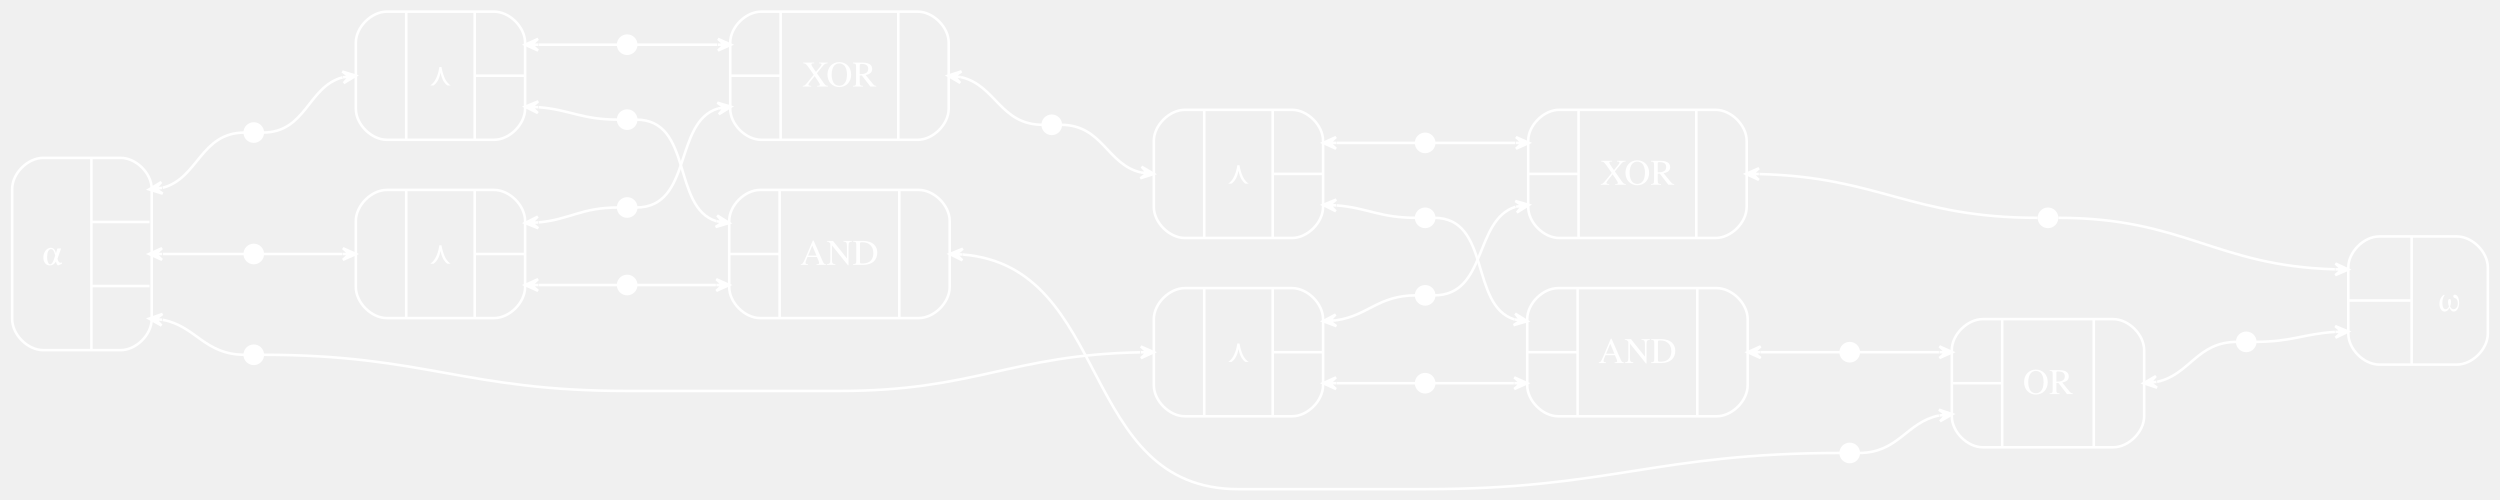
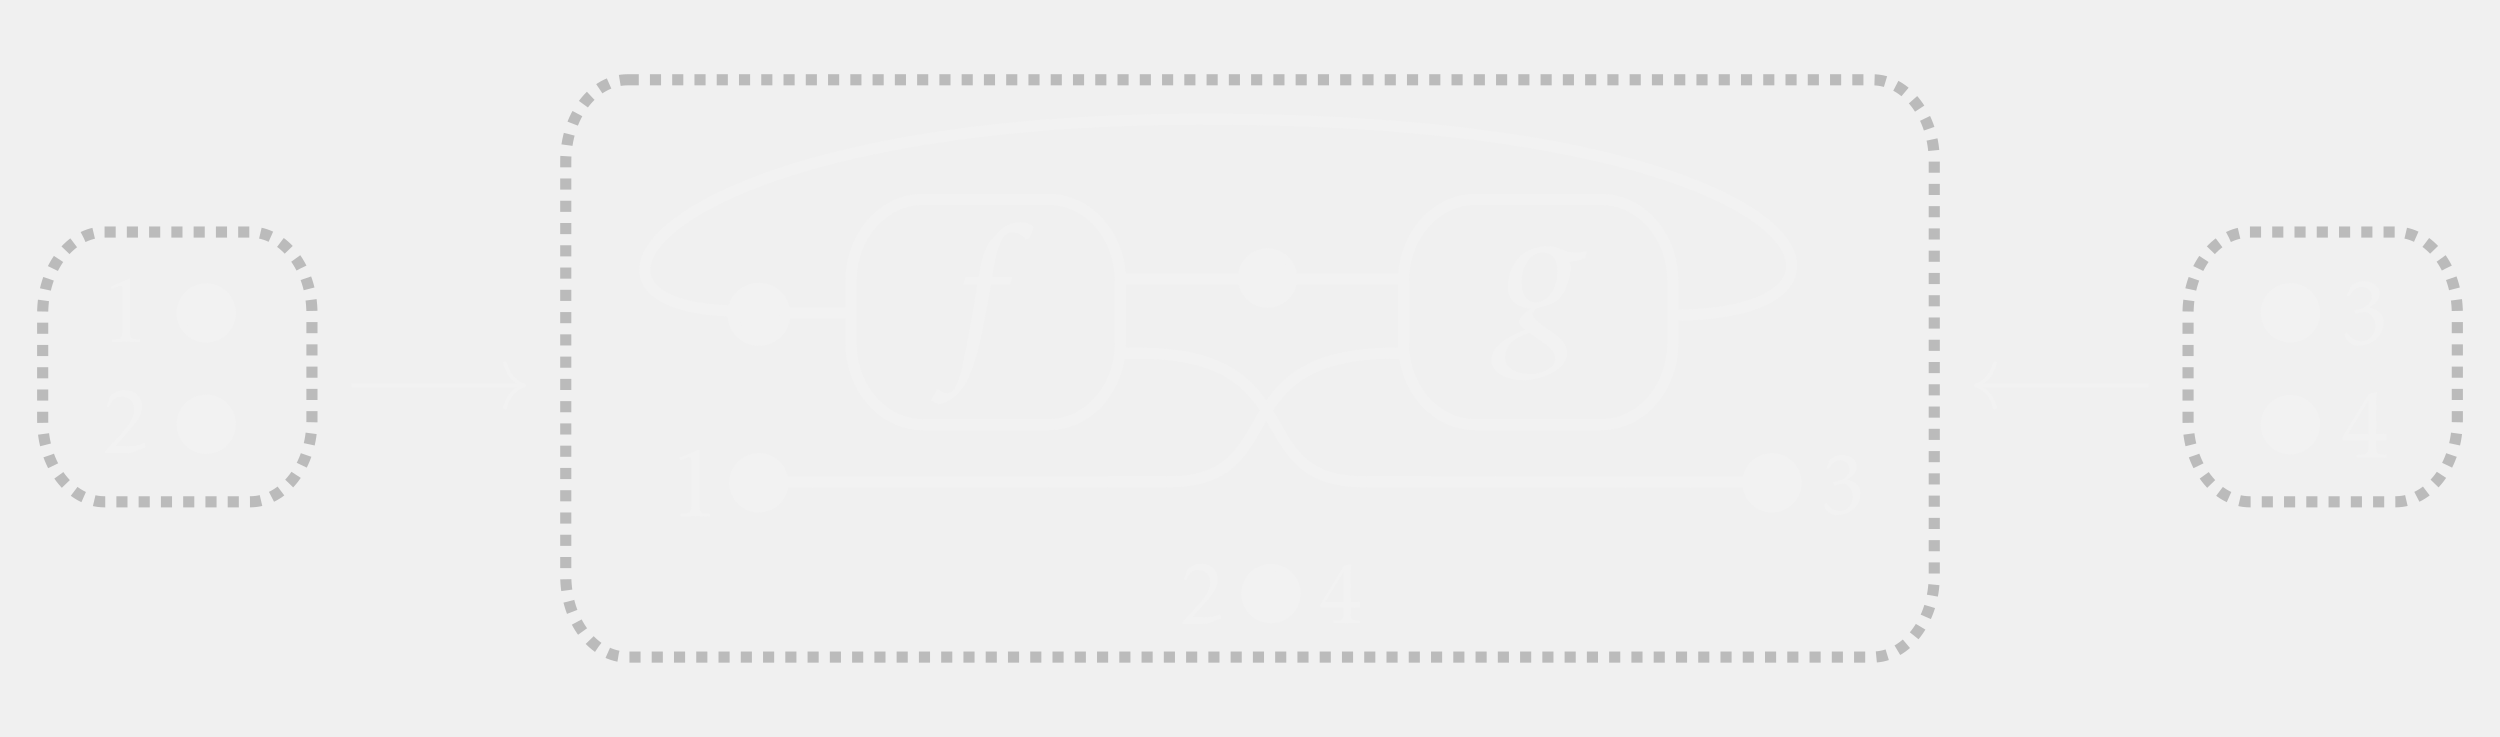
- <svg xmlns="http://www.w3.org/2000/svg" width="966pt" height="193pt" viewBox="0.00 0.00 966.08 193.30">
-   <g id="graph0" class="graph" transform="scale(1 1) rotate(0) translate(4 189.3)">
-     <g id="node1" class="node">
-       <path fill="none" stroke="#ffffff" d="M12,-53.8C12,-53.8 42,-53.8 42,-53.8 48,-53.8 54,-59.8 54,-65.8 54,-65.8 54,-116.2 54,-116.2 54,-122.2 48,-128.2 42,-128.2 42,-128.2 12,-128.2 12,-128.2 6,-128.2 0,-122.2 0,-116.2 0,-116.2 0,-65.8 0,-65.8 0,-59.8 6,-53.8 12,-53.8" />
-       <text text-anchor="middle" x="15.33" y="-86.8" font-family="Times,serif" font-size="14.00" fill="#ffffff">α</text>
-       <polyline fill="none" stroke="#ffffff" points="30.661,-53.8 30.661,-128.2 " />
-       <text text-anchor="middle" x="41.911" y="-111.6" font-family="Times,serif" font-size="14.00" fill="#ffffff"> </text>
-       <polyline fill="none" stroke="#ffffff" points="30.661,-103.4 53.161,-103.4 " />
-       <text text-anchor="middle" x="41.911" y="-86.8" font-family="Times,serif" font-size="14.00" fill="#ffffff"> </text>
-       <polyline fill="none" stroke="#ffffff" points="30.661,-78.6 53.161,-78.6 " />
-       <text text-anchor="middle" x="41.911" y="-62" font-family="Times,serif" font-size="14.00" fill="#ffffff"> </text>
-     </g>
-     <g id="node12" class="node">
-       <ellipse fill="#ffffff" stroke="#ffffff" cx="93.5" cy="-138" rx="3.5" ry="3.5" />
-     </g>
-     <g id="edge1" class="edge">
-       <path fill="none" stroke="#ffffff" d="M58.241,-116.635C72.085,-120.242 72.811,-138 90,-138" />
-       <polygon fill="#ffffff" stroke="#ffffff" points="53,-116 58.234,-114.368 55.482,-116.301 57.964,-116.601 57.964,-116.601 57.964,-116.601 55.482,-116.301 57.693,-118.835 53,-116 53,-116" />
-     </g>
-     <g id="node13" class="node">
-       <ellipse fill="#ffffff" stroke="#ffffff" cx="93.5" cy="-91" rx="3.5" ry="3.5" />
-     </g>
-     <g id="edge2" class="edge">
-       <path fill="none" stroke="#ffffff" d="M58.313,-91C70.577,-91 75.483,-91 90,-91" />
-       <polygon fill="#ffffff" stroke="#ffffff" points="53,-91 58,-88.75 55.5,-91 58,-91 58,-91 58,-91 55.5,-91 58,-93.25 53,-91 53,-91" />
-     </g>
-     <g id="node14" class="node">
-       <ellipse fill="#ffffff" stroke="#ffffff" cx="93.5" cy="-52" rx="3.5" ry="3.5" />
-     </g>
-     <g id="edge3" class="edge">
-       <path fill="none" stroke="#ffffff" d="M58.245,-65.534C71.172,-63.105 74.341,-52 90,-52" />
-       <polygon fill="#ffffff" stroke="#ffffff" points="53,-66 57.781,-63.316 55.49,-65.779 57.98,-65.558 57.98,-65.558 57.98,-65.558 55.49,-65.779 58.179,-67.799 53,-66 53,-66" />
-     </g>
-     <g id="node2" class="node">
-       <path fill="none" stroke="#ffffff" d="M145,-135.2C145,-135.2 186.5,-135.2 186.5,-135.2 192.5,-135.2 198.5,-141.2 198.5,-147.2 198.5,-147.2 198.5,-172.8 198.5,-172.8 198.5,-178.8 192.5,-184.8 186.5,-184.8 186.5,-184.8 145,-184.8 145,-184.8 139,-184.8 133,-178.8 133,-172.8 133,-172.8 133,-147.2 133,-147.2 133,-141.2 139,-135.2 145,-135.2" />
-       <text text-anchor="middle" x="142.75" y="-156.2" font-family="Times,serif" font-size="14.00" fill="#ffffff"> </text>
-       <polyline fill="none" stroke="#ffffff" points="152.5,-135.2 152.5,-184.8 " />
-       <text text-anchor="middle" x="165.75" y="-155.8" font-family="Times,serif" font-size="14.00" fill="#ffffff">⋏</text>
-       <polyline fill="none" stroke="#ffffff" points="179,-135.2 179,-184.8 " />
-       <text text-anchor="middle" x="188.75" y="-168.2" font-family="Times,serif" font-size="14.00" fill="#ffffff"> </text>
-       <polyline fill="none" stroke="#ffffff" points="179,-160 198.5,-160 " />
-       <text text-anchor="middle" x="188.75" y="-143.4" font-family="Times,serif" font-size="14.00" fill="#ffffff"> </text>
-     </g>
-     <g id="node15" class="node">
-       <ellipse fill="#ffffff" stroke="#ffffff" cx="238" cy="-172" rx="3.5" ry="3.5" />
-     </g>
-     <g id="edge4" class="edge">
-       <path fill="none" stroke="#ffffff" d="M203.669,-172C215.602,-172 220.375,-172 234.5,-172" />
-       <polygon fill="#ffffff" stroke="#ffffff" points="198.5,-172 203.5,-169.75 201,-172 203.5,-172 203.5,-172 203.5,-172 201,-172 203.5,-174.25 198.5,-172 198.5,-172" />
-     </g>
-     <g id="node16" class="node">
-       <ellipse fill="#ffffff" stroke="#ffffff" cx="238" cy="-143" rx="3.5" ry="3.5" />
-     </g>
-     <g id="edge5" class="edge">
-       <path fill="none" stroke="#ffffff" d="M203.706,-147.81C215.69,-146.897 220.239,-143 234.5,-143" />
-       <polygon fill="#ffffff" stroke="#ffffff" points="198.5,-148 203.415,-145.569 200.998,-147.909 203.497,-147.818 203.497,-147.818 203.497,-147.818 200.998,-147.909 203.579,-150.066 198.5,-148 198.5,-148" />
-     </g>
-     <g id="node3" class="node">
-       <path fill="none" stroke="#ffffff" d="M145,-66.2C145,-66.2 186.5,-66.2 186.5,-66.2 192.5,-66.2 198.5,-72.2 198.5,-78.2 198.5,-78.2 198.5,-103.8 198.5,-103.8 198.5,-109.8 192.5,-115.8 186.5,-115.8 186.5,-115.8 145,-115.8 145,-115.8 139,-115.8 133,-109.8 133,-103.8 133,-103.8 133,-78.2 133,-78.2 133,-72.2 139,-66.2 145,-66.2" />
-       <text text-anchor="middle" x="142.75" y="-87.2" font-family="Times,serif" font-size="14.00" fill="#ffffff"> </text>
-       <polyline fill="none" stroke="#ffffff" points="152.5,-66.2 152.5,-115.8 " />
-       <text text-anchor="middle" x="165.75" y="-86.8" font-family="Times,serif" font-size="14.00" fill="#ffffff">⋏</text>
-       <polyline fill="none" stroke="#ffffff" points="179,-66.2 179,-115.8 " />
-       <text text-anchor="middle" x="188.75" y="-99.2" font-family="Times,serif" font-size="14.00" fill="#ffffff"> </text>
-       <polyline fill="none" stroke="#ffffff" points="179,-91 198.5,-91 " />
-       <text text-anchor="middle" x="188.75" y="-74.4" font-family="Times,serif" font-size="14.00" fill="#ffffff"> </text>
-     </g>
-     <g id="node17" class="node">
-       <ellipse fill="#ffffff" stroke="#ffffff" cx="238" cy="-109" rx="3.5" ry="3.5" />
-     </g>
-     <g id="edge6" class="edge">
-       <path fill="none" stroke="#ffffff" d="M203.722,-103.228C215.729,-104.324 220.18,-109 234.5,-109" />
-       <polygon fill="#ffffff" stroke="#ffffff" points="198.5,-103 203.593,-100.97 200.998,-103.109 203.495,-103.218 203.495,-103.218 203.495,-103.218 200.998,-103.109 203.397,-105.466 198.5,-103 198.5,-103" />
-     </g>
-     <g id="node18" class="node">
-       <ellipse fill="#ffffff" stroke="#ffffff" cx="238" cy="-79" rx="3.5" ry="3.5" />
-     </g>
-     <g id="edge7" class="edge">
-       <path fill="none" stroke="#ffffff" d="M203.669,-79C215.602,-79 220.375,-79 234.5,-79" />
-       <polygon fill="#ffffff" stroke="#ffffff" points="198.5,-79 203.5,-76.75 201,-79 203.5,-79 203.5,-79 203.5,-79 201,-79 203.5,-81.25 198.5,-79 198.5,-79" />
-     </g>
-     <g id="node4" class="node">
-       <path fill="none" stroke="#ffffff" d="M289.885,-135.2C289.885,-135.2 350.435,-135.2 350.435,-135.2 356.435,-135.2 362.435,-141.2 362.435,-147.2 362.435,-147.2 362.435,-172.8 362.435,-172.8 362.435,-178.8 356.435,-184.8 350.435,-184.8 350.435,-184.8 289.885,-184.8 289.885,-184.8 283.885,-184.8 277.885,-178.8 277.885,-172.8 277.885,-172.8 277.885,-147.2 277.885,-147.2 277.885,-141.2 283.885,-135.2 289.885,-135.2" />
-       <text text-anchor="middle" x="287.635" y="-168.2" font-family="Times,serif" font-size="14.00" fill="#ffffff"> </text>
-       <polyline fill="none" stroke="#ffffff" points="277.885,-160 297.385,-160 " />
-       <text text-anchor="middle" x="287.635" y="-143.4" font-family="Times,serif" font-size="14.00" fill="#ffffff"> </text>
-       <polyline fill="none" stroke="#ffffff" points="297.385,-135.2 297.385,-184.8 " />
-       <text text-anchor="middle" x="320.16" y="-155.8" font-family="Times,serif" font-size="14.00" fill="#ffffff">XOR</text>
-       <polyline fill="none" stroke="#ffffff" points="342.935,-135.2 342.935,-184.8 " />
-       <text text-anchor="middle" x="352.685" y="-156.2" font-family="Times,serif" font-size="14.00" fill="#ffffff"> </text>
-     </g>
-     <g id="node19" class="node">
-       <ellipse fill="#ffffff" stroke="#ffffff" cx="402.32" cy="-141" rx="3.5" ry="3.5" />
-     </g>
-     <g id="edge8" class="edge">
-       <path fill="none" stroke="#ffffff" d="M367.221,-159.452C380.692,-156.337 382.332,-141 398.82,-141" />
-       <polygon fill="#ffffff" stroke="#ffffff" points="362.16,-160 366.889,-157.225 364.645,-159.731 367.131,-159.462 367.131,-159.462 367.131,-159.462 364.645,-159.731 367.373,-161.698 362.16,-160 362.16,-160" />
-     </g>
-     <g id="node5" class="node">
-       <path fill="none" stroke="#ffffff" d="M453.82,-97.2C453.82,-97.2 495.32,-97.2 495.32,-97.2 501.32,-97.2 507.32,-103.2 507.32,-109.2 507.32,-109.2 507.32,-134.8 507.32,-134.8 507.32,-140.8 501.32,-146.8 495.32,-146.8 495.32,-146.8 453.82,-146.8 453.82,-146.8 447.82,-146.8 441.82,-140.8 441.82,-134.8 441.82,-134.8 441.82,-109.2 441.82,-109.2 441.82,-103.2 447.82,-97.2 453.82,-97.2" />
-       <text text-anchor="middle" x="451.57" y="-118.2" font-family="Times,serif" font-size="14.00" fill="#ffffff"> </text>
-       <polyline fill="none" stroke="#ffffff" points="461.32,-97.2 461.32,-146.8 " />
-       <text text-anchor="middle" x="474.57" y="-117.8" font-family="Times,serif" font-size="14.00" fill="#ffffff">⋏</text>
-       <polyline fill="none" stroke="#ffffff" points="487.82,-97.2 487.82,-146.8 " />
-       <text text-anchor="middle" x="497.57" y="-130.2" font-family="Times,serif" font-size="14.00" fill="#ffffff"> </text>
-       <polyline fill="none" stroke="#ffffff" points="487.82,-122 507.32,-122 " />
-       <text text-anchor="middle" x="497.57" y="-105.4" font-family="Times,serif" font-size="14.00" fill="#ffffff"> </text>
-     </g>
-     <g id="node20" class="node">
-       <ellipse fill="#ffffff" stroke="#ffffff" cx="546.82" cy="-134" rx="3.5" ry="3.5" />
-     </g>
-     <g id="edge9" class="edge">
-       <path fill="none" stroke="#ffffff" d="M512.489,-134C524.422,-134 529.195,-134 543.32,-134" />
-       <polygon fill="#ffffff" stroke="#ffffff" points="507.32,-134 512.32,-131.75 509.82,-134 512.32,-134 512.32,-134 512.32,-134 509.82,-134 512.32,-136.25 507.32,-134 507.32,-134" />
-     </g>
-     <g id="node21" class="node">
-       <ellipse fill="#ffffff" stroke="#ffffff" cx="546.82" cy="-105" rx="3.5" ry="3.5" />
-     </g>
-     <g id="edge10" class="edge">
-       <path fill="none" stroke="#ffffff" d="M512.525,-109.81C524.51,-108.897 529.059,-105 543.32,-105" />
-       <polygon fill="#ffffff" stroke="#ffffff" points="507.32,-110 512.234,-107.569 509.818,-109.909 512.317,-109.818 512.317,-109.818 512.317,-109.818 509.818,-109.909 512.399,-112.066 507.32,-110 507.32,-110" />
-     </g>
-     <g id="node6" class="node">
-       <path fill="none" stroke="#ffffff" d="M453.82,-28.2C453.82,-28.2 495.32,-28.2 495.32,-28.2 501.32,-28.2 507.32,-34.2 507.32,-40.2 507.32,-40.2 507.32,-65.8 507.32,-65.8 507.32,-71.8 501.32,-77.8 495.32,-77.8 495.32,-77.8 453.82,-77.8 453.82,-77.8 447.82,-77.8 441.82,-71.8 441.82,-65.8 441.82,-65.8 441.82,-40.2 441.82,-40.2 441.82,-34.2 447.82,-28.2 453.82,-28.2" />
-       <text text-anchor="middle" x="451.57" y="-49.2" font-family="Times,serif" font-size="14.00" fill="#ffffff"> </text>
-       <polyline fill="none" stroke="#ffffff" points="461.32,-28.2 461.32,-77.8 " />
-       <text text-anchor="middle" x="474.57" y="-48.8" font-family="Times,serif" font-size="14.00" fill="#ffffff">⋏</text>
-       <polyline fill="none" stroke="#ffffff" points="487.82,-28.2 487.82,-77.8 " />
-       <text text-anchor="middle" x="497.57" y="-61.2" font-family="Times,serif" font-size="14.00" fill="#ffffff"> </text>
-       <polyline fill="none" stroke="#ffffff" points="487.82,-53 507.32,-53 " />
-       <text text-anchor="middle" x="497.57" y="-36.4" font-family="Times,serif" font-size="14.00" fill="#ffffff"> </text>
-     </g>
-     <g id="node22" class="node">
-       <ellipse fill="#ffffff" stroke="#ffffff" cx="546.82" cy="-75" rx="3.5" ry="3.5" />
-     </g>
-     <g id="edge11" class="edge">
-       <path fill="none" stroke="#ffffff" d="M512.309,-65.333C524.701,-67.068 528.53,-75 543.32,-75" />
-       <polygon fill="#ffffff" stroke="#ffffff" points="507.32,-65 512.458,-63.088 509.814,-65.166 512.309,-65.333 512.309,-65.333 512.309,-65.333 509.814,-65.166 512.159,-67.578 507.32,-65 507.32,-65" />
-     </g>
-     <g id="node23" class="node">
-       <ellipse fill="#ffffff" stroke="#ffffff" cx="546.82" cy="-41" rx="3.5" ry="3.5" />
-     </g>
-     <g id="edge12" class="edge">
-       <path fill="none" stroke="#ffffff" d="M512.489,-41C524.422,-41 529.195,-41 543.32,-41" />
-       <polygon fill="#ffffff" stroke="#ffffff" points="507.32,-41 512.32,-38.75 509.82,-41 512.32,-41 512.32,-41 512.32,-41 509.82,-41 512.32,-43.25 507.32,-41 507.32,-41" />
-     </g>
-     <g id="node7" class="node">
-       <path fill="none" stroke="#ffffff" d="M598.705,-97.2C598.705,-97.2 659.255,-97.2 659.255,-97.2 665.255,-97.2 671.255,-103.2 671.255,-109.2 671.255,-109.2 671.255,-134.8 671.255,-134.8 671.255,-140.8 665.255,-146.8 659.255,-146.8 659.255,-146.8 598.705,-146.8 598.705,-146.8 592.705,-146.8 586.705,-140.8 586.705,-134.8 586.705,-134.8 586.705,-109.2 586.705,-109.2 586.705,-103.2 592.705,-97.2 598.705,-97.2" />
-       <text text-anchor="middle" x="596.455" y="-130.2" font-family="Times,serif" font-size="14.00" fill="#ffffff"> </text>
-       <polyline fill="none" stroke="#ffffff" points="586.705,-122 606.205,-122 " />
-       <text text-anchor="middle" x="596.455" y="-105.4" font-family="Times,serif" font-size="14.00" fill="#ffffff"> </text>
-       <polyline fill="none" stroke="#ffffff" points="606.205,-97.2 606.205,-146.8 " />
-       <text text-anchor="middle" x="628.98" y="-117.8" font-family="Times,serif" font-size="14.00" fill="#ffffff">XOR</text>
-       <polyline fill="none" stroke="#ffffff" points="651.755,-97.2 651.755,-146.8 " />
-       <text text-anchor="middle" x="661.505" y="-118.2" font-family="Times,serif" font-size="14.00" fill="#ffffff"> </text>
-     </g>
-     <g id="node24" class="node">
-       <ellipse fill="#ffffff" stroke="#ffffff" cx="787.861" cy="-105" rx="3.5" ry="3.5" />
-     </g>
-     <g id="edge13" class="edge">
-       <path fill="none" stroke="#ffffff" d="M676.188,-121.938C722.566,-120.826 734.91,-105 783.861,-105" />
-       <polygon fill="#ffffff" stroke="#ffffff" points="670.98,-122 675.953,-119.691 673.48,-121.97 675.979,-121.941 675.979,-121.941 675.979,-121.941 673.48,-121.97 676.006,-124.191 670.98,-122 670.98,-122" />
-     </g>
-     <g id="node8" class="node">
-       <path fill="none" stroke="#ffffff" d="M598.32,-28.2C598.32,-28.2 659.64,-28.2 659.64,-28.2 665.64,-28.2 671.64,-34.2 671.64,-40.2 671.64,-40.2 671.64,-65.8 671.64,-65.8 671.64,-71.8 665.64,-77.8 659.64,-77.8 659.64,-77.8 598.32,-77.8 598.32,-77.8 592.32,-77.8 586.32,-71.8 586.32,-65.8 586.32,-65.8 586.32,-40.2 586.32,-40.2 586.32,-34.2 592.32,-28.2 598.32,-28.2" />
-       <text text-anchor="middle" x="596.07" y="-61.2" font-family="Times,serif" font-size="14.00" fill="#ffffff"> </text>
-       <polyline fill="none" stroke="#ffffff" points="586.32,-53 605.82,-53 " />
-       <text text-anchor="middle" x="596.07" y="-36.4" font-family="Times,serif" font-size="14.00" fill="#ffffff"> </text>
-       <polyline fill="none" stroke="#ffffff" points="605.82,-28.2 605.82,-77.8 " />
-       <text text-anchor="middle" x="628.98" y="-48.8" font-family="Times,serif" font-size="14.00" fill="#ffffff">AND</text>
-       <polyline fill="none" stroke="#ffffff" points="652.14,-28.2 652.14,-77.8 " />
-       <text text-anchor="middle" x="661.89" y="-49.2" font-family="Times,serif" font-size="14.00" fill="#ffffff"> </text>
-     </g>
-     <g id="node25" class="node">
-       <ellipse fill="#ffffff" stroke="#ffffff" cx="711.14" cy="-53" rx="3.5" ry="3.5" />
-     </g>
-     <g id="edge14" class="edge">
-       <path fill="none" stroke="#ffffff" d="M676.809,-53C688.742,-53 693.515,-53 707.64,-53" />
-       <polygon fill="#ffffff" stroke="#ffffff" points="671.64,-53 676.64,-50.75 674.14,-53 676.64,-53 676.64,-53 676.64,-53 674.14,-53 676.64,-55.25 671.64,-53 671.64,-53" />
-     </g>
-     <g id="node9" class="node">
-       <path fill="none" stroke="#ffffff" d="M289.5,-66.2C289.5,-66.2 350.82,-66.2 350.82,-66.2 356.82,-66.2 362.82,-72.2 362.82,-78.2 362.82,-78.2 362.82,-103.8 362.82,-103.8 362.82,-109.8 356.82,-115.8 350.82,-115.8 350.82,-115.8 289.5,-115.8 289.5,-115.8 283.5,-115.8 277.5,-109.8 277.5,-103.8 277.5,-103.8 277.5,-78.2 277.5,-78.2 277.5,-72.2 283.5,-66.2 289.5,-66.2" />
-       <text text-anchor="middle" x="287.25" y="-99.2" font-family="Times,serif" font-size="14.00" fill="#ffffff"> </text>
-       <polyline fill="none" stroke="#ffffff" points="277.5,-91 297,-91 " />
-       <text text-anchor="middle" x="287.25" y="-74.4" font-family="Times,serif" font-size="14.00" fill="#ffffff"> </text>
-       <polyline fill="none" stroke="#ffffff" points="297,-66.2 297,-115.8 " />
-       <text text-anchor="middle" x="320.16" y="-86.8" font-family="Times,serif" font-size="14.00" fill="#ffffff">AND</text>
-       <polyline fill="none" stroke="#ffffff" points="343.32,-66.2 343.32,-115.8 " />
-       <text text-anchor="middle" x="353.07" y="-87.2" font-family="Times,serif" font-size="14.00" fill="#ffffff"> </text>
-     </g>
-     <g id="node26" class="node">
-       <ellipse fill="#ffffff" stroke="#ffffff" cx="711.14" cy="-14" rx="3.5" ry="3.5" />
-     </g>
-     <g id="edge15" class="edge">
-       <path fill="none" stroke="#ffffff" d="M367.897,-90.8C426.037,-86.091 412.27,0 474.57,0 474.57,0 474.57,0 546.82,0 618.566,0 635.894,-14 707.64,-14" />
-       <polygon fill="#ffffff" stroke="#ffffff" points="362.82,-91 367.727,-88.555 365.318,-90.901 367.816,-90.803 367.816,-90.803 367.816,-90.803 365.318,-90.901 367.905,-93.051 362.82,-91 362.82,-91" />
-     </g>
-     <g id="node10" class="node">
-       <path fill="none" stroke="#ffffff" d="M762.64,-16.2C762.64,-16.2 813.083,-16.2 813.083,-16.2 819.083,-16.2 825.083,-22.2 825.083,-28.2 825.083,-28.2 825.083,-53.8 825.083,-53.8 825.083,-59.8 819.083,-65.8 813.083,-65.8 813.083,-65.8 762.64,-65.8 762.64,-65.8 756.64,-65.8 750.64,-59.8 750.64,-53.8 750.64,-53.8 750.64,-28.2 750.64,-28.2 750.64,-22.2 756.64,-16.2 762.64,-16.2" />
-       <text text-anchor="middle" x="760.39" y="-49.2" font-family="Times,serif" font-size="14.00" fill="#ffffff"> </text>
-       <polyline fill="none" stroke="#ffffff" points="750.64,-41 770.14,-41 " />
-       <text text-anchor="middle" x="760.39" y="-24.4" font-family="Times,serif" font-size="14.00" fill="#ffffff"> </text>
-       <polyline fill="none" stroke="#ffffff" points="770.14,-16.2 770.14,-65.8 " />
-       <text text-anchor="middle" x="787.861" y="-36.8" font-family="Times,serif" font-size="14.00" fill="#ffffff">OR</text>
-       <polyline fill="none" stroke="#ffffff" points="805.583,-16.2 805.583,-65.8 " />
-       <text text-anchor="middle" x="815.333" y="-37.2" font-family="Times,serif" font-size="14.00" fill="#ffffff"> </text>
-     </g>
-     <g id="node27" class="node">
-       <ellipse fill="#ffffff" stroke="#ffffff" cx="864.583" cy="-57" rx="3.5" ry="3.5" />
-     </g>
-     <g id="edge16" class="edge">
-       <path fill="none" stroke="#ffffff" d="M830.084,-41.532C842.883,-44.309 845.409,-57 861.083,-57" />
-       <polygon fill="#ffffff" stroke="#ffffff" points="824.861,-41 830.064,-39.269 827.348,-41.254 829.835,-41.507 829.835,-41.507 829.835,-41.507 827.348,-41.254 829.607,-43.745 824.861,-41 824.861,-41" />
-     </g>
-     <g id="node11" class="node">
-       <path fill="none" stroke="#ffffff" d="M916.083,-48.2C916.083,-48.2 946.083,-48.2 946.083,-48.2 952.083,-48.2 958.083,-54.2 958.083,-60.2 958.083,-60.2 958.083,-85.8 958.083,-85.8 958.083,-91.8 952.083,-97.8 946.083,-97.8 946.083,-97.8 916.083,-97.8 916.083,-97.8 910.083,-97.8 904.083,-91.8 904.083,-85.8 904.083,-85.8 904.083,-60.2 904.083,-60.2 904.083,-54.2 910.083,-48.2 916.083,-48.2" />
-       <text text-anchor="middle" x="916.333" y="-81.2" font-family="Times,serif" font-size="14.00" fill="#ffffff"> </text>
-       <polyline fill="none" stroke="#ffffff" points="904.083,-73 928.583,-73 " />
-       <text text-anchor="middle" x="916.333" y="-56.4" font-family="Times,serif" font-size="14.00" fill="#ffffff"> </text>
-       <polyline fill="none" stroke="#ffffff" points="928.583,-48.2 928.583,-97.8 " />
-       <text text-anchor="middle" x="943.163" y="-68.8" font-family="Times,serif" font-size="14.00" fill="#ffffff">ω</text>
-     </g>
-     <g id="edge17" class="edge">
-       <path fill="none" stroke="#ffffff" d="M97,-138C113.847,-138 114.345,-155.758 127.871,-159.365" />
-       <polygon fill="#ffffff" stroke="#ffffff" points="133,-160 127.761,-161.619 130.519,-159.693 128.038,-159.386 128.038,-159.386 128.038,-159.386 130.519,-159.693 128.314,-157.153 133,-160 133,-160" />
-     </g>
-     <g id="edge18" class="edge">
-       <path fill="none" stroke="#ffffff" d="M97,-91C111.125,-91 115.898,-91 127.831,-91" />
-       <polygon fill="#ffffff" stroke="#ffffff" points="133,-91 128,-93.25 130.5,-91 128,-91 128,-91 128,-91 130.5,-91 128,-88.75 133,-91 133,-91" />
-     </g>
-     <g id="edge19" class="edge">
-       <path fill="none" stroke="#ffffff" d="M97,-52C159.975,-52 175.025,-38 238,-38 238,-38 238,-38 320.16,-38 372.832,-38 386.45,-52.02 436.528,-52.952" />
-       <polygon fill="#ffffff" stroke="#ffffff" points="441.82,-53 436.799,-55.204 439.32,-52.977 436.82,-52.954 436.82,-52.954 436.82,-52.954 439.32,-52.977 436.841,-50.704 441.82,-53 441.82,-53" />
-     </g>
-     <g id="edge20" class="edge">
-       <path fill="none" stroke="#ffffff" d="M241.5,-172C255.884,-172 260.744,-172 272.896,-172" />
-       <polygon fill="#ffffff" stroke="#ffffff" points="278.16,-172 273.16,-174.25 275.66,-172 273.16,-172 273.16,-172 273.16,-172 275.66,-172 273.16,-169.75 278.16,-172 278.16,-172" />
-     </g>
-     <g id="edge21" class="edge">
-       <path fill="none" stroke="#ffffff" d="M241.5,-143C263.549,-143 255.214,-109.006 272.515,-103.694" />
-       <polygon fill="#ffffff" stroke="#ffffff" points="277.5,-103 272.858,-105.918 275.024,-103.345 272.548,-103.69 272.548,-103.69 272.548,-103.69 275.024,-103.345 272.237,-101.461 277.5,-103 277.5,-103" />
-     </g>
-     <g id="edge22" class="edge">
-       <path fill="none" stroke="#ffffff" d="M241.5,-109C263.43,-109 255.865,-142.144 273.187,-147.323" />
-       <polygon fill="#ffffff" stroke="#ffffff" points="278.16,-148 272.902,-149.555 275.683,-147.663 273.206,-147.326 273.206,-147.326 273.206,-147.326 275.683,-147.663 273.509,-145.096 278.16,-148 278.16,-148" />
-     </g>
-     <g id="edge23" class="edge">
-       <path fill="none" stroke="#ffffff" d="M241.5,-79C255.625,-79 260.398,-79 272.331,-79" />
-       <polygon fill="#ffffff" stroke="#ffffff" points="277.5,-79 272.5,-81.25 275,-79 272.5,-79 272.5,-79 272.5,-79 275,-79 272.5,-76.75 277.5,-79 277.5,-79" />
-     </g>
-     <g id="edge24" class="edge">
-       <path fill="none" stroke="#ffffff" d="M405.82,-141C422.074,-141 423.577,-125.663 436.835,-122.548" />
-       <polygon fill="#ffffff" stroke="#ffffff" points="441.82,-122 437.096,-124.783 439.335,-122.273 436.85,-122.547 436.85,-122.547 436.85,-122.547 439.335,-122.273 436.604,-120.31 441.82,-122 441.82,-122" />
-     </g>
-     <g id="edge25" class="edge">
-       <path fill="none" stroke="#ffffff" d="M550.32,-134C564.704,-134 569.564,-134 581.716,-134" />
-       <polygon fill="#ffffff" stroke="#ffffff" points="586.98,-134 581.98,-136.25 584.48,-134 581.98,-134 581.98,-134 581.98,-134 584.48,-134 581.98,-131.75 586.98,-134 586.98,-134" />
-     </g>
-     <g id="edge26" class="edge">
-       <path fill="none" stroke="#ffffff" d="M550.32,-105C572.369,-105 564.033,-71.006 581.335,-65.694" />
-       <polygon fill="#ffffff" stroke="#ffffff" points="586.32,-65 581.678,-67.918 583.844,-65.345 581.368,-65.69 581.368,-65.69 581.368,-65.69 583.844,-65.345 581.057,-63.461 586.32,-65 586.32,-65" />
-     </g>
-     <g id="edge27" class="edge">
-       <path fill="none" stroke="#ffffff" d="M550.32,-75C570.91,-75 565.667,-104.243 581.818,-109.269" />
-       <polygon fill="#ffffff" stroke="#ffffff" points="586.98,-110 581.714,-111.527 584.504,-109.649 582.029,-109.299 582.029,-109.299 582.029,-109.299 584.504,-109.649 582.345,-107.071 586.98,-110 586.98,-110" />
-     </g>
-     <g id="edge28" class="edge">
-       <path fill="none" stroke="#ffffff" d="M550.32,-41C564.445,-41 569.217,-41 581.151,-41" />
-       <polygon fill="#ffffff" stroke="#ffffff" points="586.32,-41 581.32,-43.25 583.82,-41 581.32,-41 581.32,-41 581.32,-41 583.82,-41 581.32,-38.75 586.32,-41 586.32,-41" />
-     </g>
-     <g id="edge29" class="edge">
-       <path fill="none" stroke="#ffffff" d="M791.861,-105C840.742,-105 852.605,-86.382 898.884,-85.072" />
-       <polygon fill="#ffffff" stroke="#ffffff" points="904.083,-85 899.115,-87.32 901.583,-85.035 899.083,-85.07 899.083,-85.07 899.083,-85.07 901.583,-85.035 899.052,-82.82 904.083,-85 904.083,-85" />
-     </g>
-     <g id="edge30" class="edge">
-       <path fill="none" stroke="#ffffff" d="M714.64,-53C728.851,-53 733.654,-53 745.66,-53" />
-       <polygon fill="#ffffff" stroke="#ffffff" points="750.861,-53 745.861,-55.25 748.361,-53 745.861,-53 745.861,-53 745.861,-53 748.361,-53 745.861,-50.75 750.861,-53 750.861,-53" />
-     </g>
-     <g id="edge31" class="edge">
-       <path fill="none" stroke="#ffffff" d="M714.64,-14C730.158,-14 732.944,-25.898 745.678,-28.501" />
-       <polygon fill="#ffffff" stroke="#ffffff" points="750.861,-29 745.668,-30.76 748.373,-28.76 745.884,-28.521 745.884,-28.521 745.884,-28.521 748.373,-28.76 746.1,-26.281 750.861,-29 750.861,-29" />
-     </g>
-     <g id="edge32" class="edge">
-       <path fill="none" stroke="#ffffff" d="M868.083,-57C882.295,-57 886.924,-60.117 898.89,-60.848" />
-       <polygon fill="#ffffff" stroke="#ffffff" points="904.083,-61 899.019,-63.103 901.584,-60.927 899.085,-60.854 899.085,-60.854 899.085,-60.854 901.584,-60.927 899.151,-58.605 904.083,-61 904.083,-61" />
+ <svg xmlns="http://www.w3.org/2000/svg" version="1.1" width="336.846pt" height="99.286pt" viewBox="0 0 336.846 99.286" id="svg115">
+   <defs id="defs119" />
+   <g enable-background="new" id="g113" transform="translate(0.6059991,6.267579)">
+     <g id="g111">
+       <g id="g21">
+         <clipPath id="cp0">
+           <path transform="matrix(1.00003,0,0,-1.00003,4.394001,62.097)" d="M 0,0 H 37.782 V 37.85 H 0 Z" id="path2" />
+         </clipPath>
+         <g clip-path="url(#cp0)" id="g19">
+           <path transform="matrix(1.00003,0,0,1.00003,4.394001,24.24627)" d="m 26.281,11.656 c 0,1.93 -1.562,3.496 -3.496,3.496 -1.933,0 -3.5,-1.566 -3.5,-3.496 0,-1.933 1.567,-3.5 3.5,-3.5 1.934,0 3.496,1.567 3.496,3.5 z m 0,0" id="path5" />
+           <path transform="matrix(1.00003,0,0,1.00003,4.394001,24.24627)" stroke-width="0.999" stroke-linecap="butt" stroke-miterlimit="4" stroke-linejoin="miter" fill="none" stroke="#f2f2f2" d="m 26.281,11.656 c 0,1.93 -1.562,3.496 -3.496,3.496 -1.933,0 -3.5,-1.566 -3.5,-3.496 0,-1.933 1.567,-3.5 3.5,-3.5 1.934,0 3.496,1.567 3.496,3.5 z m 0,0" id="path7" style="fill:#f2f2f2;fill-opacity:1" />
+           <path transform="matrix(1.00003,0,0,1.00003,4.394001,24.24627)" d="m 26.281,26.656 c 0,1.93 -1.562,3.496 -3.496,3.496 -1.933,0 -3.5,-1.566 -3.5,-3.496 0,-1.933 1.567,-3.5 3.5,-3.5 1.934,0 3.496,1.567 3.496,3.5 z m 0,0" id="path9" style="fill:#f2f2f2;fill-opacity:1" />
+           <path transform="matrix(1.00003,0,0,1.00003,4.394001,24.24627)" stroke-width="0.999" stroke-linecap="butt" stroke-miterlimit="4" stroke-linejoin="miter" fill="none" stroke="#f2f2f2" d="m 26.281,26.656 c 0,1.93 -1.562,3.496 -3.496,3.496 -1.933,0 -3.5,-1.566 -3.5,-3.496 0,-1.933 1.567,-3.5 3.5,-3.5 1.934,0 3.496,1.567 3.496,3.5 z m 0,0" id="path11" />
+           <path transform="matrix(1.00003,0,0,1.00003,4.394001,24.24627)" stroke-width="1.5" stroke-linecap="butt" stroke-dasharray="1.5, 1.5" stroke-miterlimit="4" stroke-linejoin="miter" fill="none" stroke="#bbbbbb" d="m 9.09,0.75 h 19.601 c 4.621,0 8.34,4.902 8.34,10.992 v 14.367 c 0,6.086 -3.719,10.989 -8.34,10.989 H 9.09 c -4.621,0 -8.34,-4.903 -8.34,-10.989 V 11.742 C 0.75,5.652 4.469,0.75 9.09,0.75 Z m 0,0" id="path13" />
+           <path transform="matrix(1.00003,0,0,1.00003,4.394001,24.24627)" d="m 13.891,15.555 v -0.34 c -0.821,-0.059 -1.364,0.101 -1.364,-0.86 V 7.137 L 12.426,7.039 C 10.902,7.719 11.387,7.5 9.883,8.102 l 0.14,0.281 C 10.324,8.383 10.984,8 11.324,8 c 0.18,0 0.16,0.383 0.16,0.48 v 5.875 c 0,0.981 -0.582,0.801 -1.382,0.86 v 0.34 c 1.261,-0.039 2.527,-0.039 3.789,0 z m 0,0" id="path15" style="fill:#f2f2f2;fill-opacity:1" />
+           <path transform="matrix(1.00003,0,0,1.00003,4.394001,24.24627)" d="m 14.621,29.766 -0.16,-0.602 c -0.762,0.398 -1.543,0.441 -2.285,0.441 -0.563,0 -1.602,-0.043 -1.602,-0.043 l 1.922,-2.183 c 0.762,-0.902 1.645,-1.824 1.645,-3.086 0,-1.402 -1.004,-2.246 -2.344,-2.246 -0.785,0 -1.426,0.262 -1.965,0.824 l -0.441,1.383 0.3,0.098 0.219,-0.481 c 0.32,-0.621 0.723,-0.941 1.445,-0.941 1.102,0 1.723,0.722 1.723,1.785 0,1.242 -1.043,2.422 -1.824,3.305 l -2.106,2.285 v 0.242 c 0.442,-0.02 3.29,0.019 3.45,-0.02 1.3,-0.523 0.941,-0.382 2.023,-0.761 z m 0,0" id="path17" style="fill:#f2f2f2;fill-opacity:1" />
+         </g>
+       </g>
+       <g id="g80">
+         <clipPath id="cp1">
+           <path transform="matrix(1.00003,0,0,-1.00003,74.873,83.018)" d="M 0,0 H 185.888 V 79.283 H 0 Z" id="path23" />
+         </clipPath>
+         <g clip-path="url(#cp1)" id="g78">
+           <path transform="matrix(1.00003,0,0,1.00003,74.873,3.732414)" stroke-width="1.5" stroke-linecap="butt" stroke-dasharray="1.5, 1.5" stroke-miterlimit="4" stroke-linejoin="miter" fill="none" stroke="#bbbbbb" d="m 9.09,0.75 h 167.711 c 4.617,0 8.336,4.902 8.336,10.992 v 55.801 c 0,6.09 -3.719,10.992 -8.336,10.992 H 9.09 c -4.621,0 -8.34,-4.902 -8.34,-10.992 V 11.742 C 0.75,5.652 4.469,0.75 9.09,0.75 Z m 0,0" id="path26" />
+           <path transform="matrix(-1.00003,0,0,1.00003,74.873,3.732414)" d="m -65.797,16.871 h 16.922 c 5.363,0 9.68,4.902 9.68,10.992 v 8.364 c 0,6.089 -4.317,10.992 -9.68,10.992 h -16.922 c -5.363,0 -9.68,-4.903 -9.68,-10.992 v -8.364 c 0,-6.09 4.317,-10.992 9.68,-10.992 z m 0,0" fill="#none" id="path28" style="fill:none;fill-opacity:1" />
+           <path transform="matrix(-1.00003,0,0,1.00003,74.873,3.732414)" stroke-width="1.5" stroke-linecap="butt" stroke-miterlimit="4" stroke-linejoin="miter" fill="none" stroke="#f2f2f2" d="m -65.797,16.871 h 16.922 c 5.363,0 9.68,4.902 9.68,10.992 v 8.364 c 0,6.089 -4.317,10.992 -9.68,10.992 h -16.922 c -5.363,0 -9.68,-4.903 -9.68,-10.992 v -8.364 c 0,-6.09 4.317,-10.992 9.68,-10.992 z m 0,0" id="path30" />
+           <path transform="matrix(1.00003,0,0,1.00003,74.873,3.732414)" d="m 30.266,55.047 c 0,1.933 -1.567,3.5 -3.496,3.5 -1.934,0 -3.5,-1.567 -3.5,-3.5 0,-1.93 1.566,-3.496 3.5,-3.496 1.929,0 3.496,1.566 3.496,3.496 z m 0,0" id="path32" />
+           <path transform="matrix(1.00003,0,0,1.00003,74.873,3.732414)" stroke-width="0.999" stroke-linecap="butt" stroke-miterlimit="4" stroke-linejoin="miter" fill="none" stroke="#f2f2f2" d="m 30.266,55.047 c 0,1.933 -1.567,3.5 -3.496,3.5 -1.934,0 -3.5,-1.567 -3.5,-3.5 0,-1.93 1.566,-3.496 3.5,-3.496 1.929,0 3.496,1.566 3.496,3.496 z m 0,0" id="path34" style="fill:#f2f2f2;fill-opacity:1" />
+           <path transform="matrix(1.00003,0,0,1.00003,74.873,3.732414)" stroke-width="1.5" stroke-linecap="butt" stroke-miterlimit="4" stroke-linejoin="miter" fill="none" stroke="#f2f2f2" d="m 29.902,54.965 c 0.411,0 51.735,-0.059 52.141,-0.059 16.527,0 6.73,-17.316 30.344,-17.316 2.547,0 -1.817,0.008 1.472,0.008" id="path36" />
+           <path transform="matrix(1.00003,0,0,1.00003,74.873,3.732414)" stroke-width="1.5" stroke-linecap="butt" stroke-miterlimit="4" stroke-linejoin="miter" fill="none" stroke="#f2f2f2" d="m 24.043,31.898 c -27.746,0 -11.027,-25.652 61.82,-25.839 84.086,-0.219 95.546,26.711 63.827,26.39" id="path38" />
+           <path transform="matrix(-1.00003,0,0,1.00003,74.873,3.732414)" d="m -91.805,27.461 c 0,1.934 -1.566,3.5 -3.5,3.5 -1.929,0 -3.496,-1.566 -3.496,-3.5 0,-1.93 1.567,-3.496 3.496,-3.496 1.934,0 3.5,1.566 3.5,3.496 z m 0,0" id="path40" />
+           <path transform="matrix(-1.00003,0,0,1.00003,74.873,3.732414)" stroke-width="0.999" stroke-linecap="butt" stroke-miterlimit="4" stroke-linejoin="miter" fill="none" stroke="#f2f2f2" d="m -91.805,27.461 c 0,1.934 -1.566,3.5 -3.5,3.5 -1.929,0 -3.496,-1.566 -3.496,-3.5 0,-1.93 1.567,-3.496 3.496,-3.496 1.934,0 3.5,1.566 3.5,3.496 z m 0,0" id="path42" style="fill:#f2f2f2;fill-opacity:1" />
+           <path transform="matrix(1.00003,0,0,1.00003,74.873,3.732414)" d="m 123.309,16.871 h 16.921 c 5.364,0 9.68,4.902 9.68,10.992 v 8.364 c 0,6.089 -4.316,10.992 -9.68,10.992 h -16.921 c -5.364,0 -9.68,-4.903 -9.68,-10.992 v -8.364 c 0,-6.09 4.316,-10.992 9.68,-10.992 z m 0,0" fill="#none" id="path44" style="fill:none" />
+           <path transform="matrix(1.00003,0,0,1.00003,74.873,3.732414)" stroke-width="1.5" stroke-linecap="butt" stroke-miterlimit="4" stroke-linejoin="miter" fill="none" stroke="#f2f2f2" d="m 123.309,16.871 h 16.921 c 5.364,0 9.68,4.902 9.68,10.992 v 8.364 c 0,6.089 -4.316,10.992 -9.68,10.992 h -16.921 c -5.364,0 -9.68,-4.903 -9.68,-10.992 v -8.364 c 0,-6.09 4.316,-10.992 9.68,-10.992 z m 0,0" id="path46" />
+           <path transform="matrix(1.00003,0,0,-1.00003,74.873,3.732414)" d="m 30.266,-32.348 c 0,1.934 -1.567,3.496 -3.496,3.496 -1.934,0 -3.5,-1.562 -3.5,-3.496 0,-1.933 1.566,-3.5 3.5,-3.5 1.929,0 3.496,1.567 3.496,3.5 z m 0,0" id="path48" />
+           <path transform="matrix(1.00003,0,0,-1.00003,74.873,3.732414)" stroke-width="1.5" stroke-linecap="butt" stroke-miterlimit="4" stroke-linejoin="miter" fill="none" stroke="#f2f2f2" d="m 30.266,-32.348 c 0,1.934 -1.567,3.496 -3.496,3.496 -1.934,0 -3.5,-1.562 -3.5,-3.496 0,-1.933 1.566,-3.5 3.5,-3.5 1.929,0 3.496,1.567 3.496,3.5 z m 0,0" id="path50" style="fill:#f2f2f2;fill-opacity:1" />
+           <path transform="matrix(1.00003,0,0,1.00003,74.873,3.732414)" stroke-width="1.5" stroke-linecap="butt" stroke-miterlimit="4" stroke-linejoin="miter" fill="none" stroke="#f2f2f2" d="m 29.875,32.164 h 8.766" id="path52" />
+           <path transform="matrix(1.00003,0,0,1.00003,74.873,3.732414)" stroke-width="1.5" stroke-linecap="butt" stroke-miterlimit="4" stroke-linejoin="miter" fill="none" stroke="#f2f2f2" d="M 113.496,27.598 H 75.93" id="path54" />
+           <path transform="matrix(1.00003,0,0,1.00003,74.873,3.732414)" stroke-width="1.5" stroke-linecap="butt" stroke-miterlimit="4" stroke-linejoin="miter" fill="none" stroke="#f2f2f2" d="m 165.469,54.965 c -0.41,0 -56.821,-0.059 -57.223,-0.059 -16.527,0 -6.73,-17.316 -30.348,-17.316 -2.543,0 0.293,0.008 -2.996,0.008" id="path56" />
+           <path transform="matrix(1.00003,0,0,1.00003,74.873,3.732414)" d="m 166.766,55.047 c 0,1.933 -1.567,3.5 -3.496,3.5 -1.934,0 -3.5,-1.567 -3.5,-3.5 0,-1.93 1.566,-3.496 3.5,-3.496 1.929,0 3.496,1.566 3.496,3.496 z m 0,0" id="path58" style="fill:#f2f2f2;fill-opacity:1" />
+           <path transform="matrix(1.00003,0,0,1.00003,74.873,3.732414)" stroke-width="0.999" stroke-linecap="butt" stroke-miterlimit="4" stroke-linejoin="miter" fill="none" stroke="#f2f2f2" d="m 166.766,55.047 c 0,1.933 -1.567,3.5 -3.496,3.5 -1.934,0 -3.5,-1.567 -3.5,-3.5 0,-1.93 1.566,-3.496 3.5,-3.496 1.929,0 3.496,1.566 3.496,3.496 z m 0,0" id="path60" />
+           <path transform="matrix(1.00003,0,0,1.00003,74.873,3.732414)" d="m 99.266,69.98 c 0,1.93 -1.567,3.497 -3.496,3.497 -1.934,0 -3.5,-1.567 -3.5,-3.497 0,-1.933 1.566,-3.5 3.5,-3.5 1.929,0 3.496,1.567 3.496,3.5 z m 0,0" id="path62" style="fill:#f2f2f2;fill-opacity:1" />
+           <path transform="matrix(1.00003,0,0,1.00003,74.873,3.732414)" stroke-width="0.999" stroke-linecap="butt" stroke-miterlimit="4" stroke-linejoin="miter" fill="none" stroke="#f2f2f2" d="m 99.266,69.98 c 0,1.93 -1.567,3.497 -3.496,3.497 -1.934,0 -3.5,-1.567 -3.5,-3.497 0,-1.933 1.566,-3.5 3.5,-3.5 1.929,0 3.496,1.567 3.496,3.5 z m 0,0" id="path64" />
+           <path transform="matrix(1.00003,0,0,1.00003,74.873,3.732414)" d="m 63.789,20.652 c -0.234,-0.468 -1.137,-0.707 -1.605,-0.707 -2.231,0 -3.094,1.254 -4.071,2.352 -1.097,1.25 -1.449,3.445 -1.722,5.008 h -1.723 l -0.43,1.058 h 1.957 c -0.511,3.367 -1.136,6.696 -1.8,10.024 -0.157,0.898 -0.786,3.992 -1.762,4.461 -0.824,0.351 -1.176,-0.078 -1.801,-0.469 l -0.863,1.605 0.98,0.469 c 1.094,0 2.348,-1.058 3.012,-1.84 1.957,-2.308 2.898,-7.867 3.445,-10.726 0.235,-1.176 0.434,-2.348 0.629,-3.524 h 2.582 l 0.313,-1.058 h -2.7 c 0.235,-1.407 0.704,-5.989 2.622,-5.989 0.707,0 1.41,0.352 1.878,0.903 l 0.469,-0.078 z m 0,0" id="path66" style="fill:#f2f2f2;fill-opacity:1" />
+           <path transform="matrix(1.00003,0,0,1.00003,74.873,3.732414)" d="m 138.301,23.84 c -3.094,0.668 -3.25,-0.664 -5.246,-0.664 -0.942,0 -2.348,0.234 -3.407,1.097 -1.332,1.055 -1.957,2.739 -1.957,4.305 0,1.996 1.293,2.899 3.094,2.977 -0.433,0.312 -1.605,1.211 -1.605,1.8 0,0.274 0.312,0.665 0.859,1.055 -1.644,0.668 -4.578,1.957 -4.578,4.074 0,1.762 2.035,2.739 4.344,2.739 2.425,0 5.871,-1.411 5.871,-3.68 0,-0.898 -0.625,-1.84 -2.035,-2.82 -0.586,-0.391 -2.621,-1.641 -2.621,-2.387 0,-0.234 0.156,-0.43 0.507,-0.781 2.192,-0.707 3.719,-0.43 4.661,-5.168 0.039,-0.274 -0.079,-0.825 -0.235,-1.098 0.82,-0.039 1.406,-0.273 2.152,-0.508 z m -3.953,2.742 c 0,2.465 -1.41,4.148 -2.821,4.148 -1.215,0 -1.996,-0.937 -1.996,-2.777 0,-1.058 0.313,-2.035 0.821,-2.742 0.511,-0.781 1.214,-1.172 2,-1.172 1.367,0 1.996,0.938 1.996,2.543 z m -0.278,11.742 c 0,1.254 -1.718,2.078 -3.402,2.078 -1.84,0 -3.367,-0.785 -3.367,-2.312 0,-1.84 1.761,-2.778 3.25,-3.246 0.117,0.039 1.367,0.976 1.758,1.211 1.175,0.746 1.761,1.488 1.761,2.269 z m 0,0" id="path68" style="fill:#f2f2f2;fill-opacity:1" />
+           <path transform="matrix(1.00003,0,0,1.00003,74.873,3.732414)" d="m 107.758,73.965 v -0.34 c -0.867,-0.055 -1.246,0.07 -1.246,-0.922 v -0.848 c 0,0 0.832,0 1.246,0.036 v -0.813 c -0.453,0.039 -1.246,0.039 -1.246,0.039 l -0.02,-4.097 c 0,-0.684 0,0 0.094,-1.028 l -0.992,0.254 -3.25,5.34 0.125,0.269 h 3.07 v 0.848 c 0,1.067 -0.508,0.867 -1.41,0.922 v 0.34 c 1.211,-0.016 2.418,-0.016 3.629,0 z m -2.219,-2.848 h -2.473 l 2.473,-4.062 z m 0,0" id="path70" style="fill:#f2f2f2;fill-opacity:1" />
+           <path d="m 163.93,77.056 -0.151,-0.577 c -0.727,0.386 -1.473,0.421 -2.179,0.421 -0.536,0 -1.53,-0.035 -1.53,-0.035 l 1.832,-2.085 c 0.728,-0.861 1.571,-1.739 1.571,-2.942 0,-1.34 -0.959,-2.143 -2.237,-2.143 -0.745,0 -1.357,0.249 -1.872,0.786 l -0.421,1.318 0.284,0.098 0.212,-0.461 c 0.307,-0.591 0.688,-0.896 1.376,-0.896 1.052,0 1.641,0.687 1.641,1.699 0,1.185 -0.994,2.312 -1.739,3.154 l -2.006,2.179 v 0.231 c 0.423,-0.023 3.137,0.018 3.288,-0.023 1.243,-0.496 0.896,-0.363 1.93,-0.722 z m 0,0" id="path72" style="fill:#f2f2f2;fill-opacity:1;stroke-width:1.136" />
+           <path transform="matrix(1.00003,0,0,1.00003,74.873,3.732414)" d="m 20.211,59.578 v -0.359 c -0.867,-0.067 -1.438,0.105 -1.438,-0.914 V 50.68 l -0.109,-0.106 c -1.609,0.719 -1.102,0.485 -2.687,1.121 l 0.148,0.297 c 0.316,0 1.016,-0.402 1.375,-0.402 0.191,0 0.168,0.402 0.168,0.508 v 6.207 c 0,1.039 -0.613,0.847 -1.461,0.914 v 0.359 c 1.336,-0.043 2.672,-0.043 4.004,0 z m 0,0" id="path74" style="fill:#f2f2f2;fill-opacity:1" />
+           <path transform="matrix(1.00003,0,0,1.00003,74.873,3.732414)" d="m 175.199,56.43 c 0.02,-1.028 -0.914,-1.641 -1.812,-1.813 0.597,-0.39 1.308,-0.875 1.308,-1.679 0,-1.102 -0.972,-1.626 -1.98,-1.626 -0.672,0 -1.231,0.223 -1.699,0.711 l -0.43,1.122 0.281,0.054 c 0.41,-0.597 0.766,-1.176 1.586,-1.176 0.711,0 1.27,0.504 1.27,1.215 0,0.801 -0.672,1.344 -1.379,1.512 l -0.899,0.262 0.207,0.39 0.934,-0.222 c 0.785,-0.188 1.512,0.691 1.566,1.699 0.059,0.766 -0.558,1.98 -1.679,1.98 -0.391,0 -1.325,-0.093 -1.868,-1.14 l -0.281,0.242 c 0.074,1.027 1.047,1.441 1.606,1.441 1.55,0 3.25,-0.933 3.269,-2.972 z m 0,0" id="path76" style="fill:#f2f2f2;fill-opacity:1" />
+         </g>
+       </g>
+       <g id="g101">
+         <clipPath id="cp2">
+           <path transform="matrix(1.00003,0,0,-1.00003,293.458,62.097)" d="M 0,0 H 37.782 V 37.85 H 0 Z" id="path82" />
+         </clipPath>
+         <g clip-path="url(#cp2)" id="g99">
+           <path transform="matrix(-1.00003,0,0,1.00003,293.458,24.24627)" d="m -11.039,11.641 c 0,1.929 -1.566,3.496 -3.5,3.496 -1.93,0 -3.496,-1.567 -3.496,-3.496 0,-1.934 1.566,-3.5 3.496,-3.5 1.934,0 3.5,1.566 3.5,3.5 z m 0,0" id="path85" />
+           <path transform="matrix(-1.00003,0,0,1.00003,293.458,24.24627)" stroke-width="0.999" stroke-linecap="butt" stroke-miterlimit="4" stroke-linejoin="miter" fill="none" stroke="#f2f2f2" d="m -11.039,11.641 c 0,1.929 -1.566,3.496 -3.5,3.496 -1.93,0 -3.496,-1.567 -3.496,-3.496 0,-1.934 1.566,-3.5 3.496,-3.5 1.934,0 3.5,1.566 3.5,3.5 z m 0,0" id="path87" style="fill:#f2f2f2;fill-opacity:1" />
+           <path transform="matrix(-1.00003,0,0,1.00003,293.458,24.24627)" d="m -11.039,26.695 c 0,1.934 -1.566,3.5 -3.5,3.5 -1.93,0 -3.496,-1.566 -3.496,-3.5 0,-1.929 1.566,-3.496 3.496,-3.496 1.934,0 3.5,1.567 3.5,3.496 z m 0,0" id="path89" />
+           <path transform="matrix(-1.00003,0,0,1.00003,293.458,24.24627)" stroke-width="0.999" stroke-linecap="butt" stroke-miterlimit="4" stroke-linejoin="miter" fill="none" stroke="#f2f2f2" d="m -11.039,26.695 c 0,1.934 -1.566,3.5 -3.5,3.5 -1.93,0 -3.496,-1.566 -3.496,-3.5 0,-1.929 1.566,-3.496 3.496,-3.496 1.934,0 3.5,1.567 3.5,3.496 z m 0,0" id="path91" style="fill:#f2f2f2;fill-opacity:1" />
+           <path transform="matrix(1.00003,0,0,1.00003,293.458,24.24627)" stroke-width="1.5" stroke-linecap="butt" stroke-dasharray="1.5, 1.5" stroke-miterlimit="4" stroke-linejoin="miter" fill="none" stroke="#bbbbbb" d="m 9.09,0.75 h 19.601 c 4.621,0 8.34,4.902 8.34,10.992 v 14.367 c 0,6.086 -3.719,10.989 -8.34,10.989 H 9.09 c -4.621,0 -8.34,-4.903 -8.34,-10.989 V 11.742 C 0.75,5.652 4.469,0.75 9.09,0.75 Z m 0,0" id="path93" />
+           <path transform="matrix(1.00003,0,0,1.00003,293.458,24.24627)" d="m 27.105,12.871 c 0.02,-1.101 -0.98,-1.766 -1.945,-1.945 0.645,-0.422 1.406,-0.942 1.406,-1.805 0,-1.18 -1.043,-1.742 -2.125,-1.742 -0.722,0 -1.324,0.242 -1.824,0.762 l -0.461,1.203 0.301,0.058 c 0.441,-0.64 0.82,-1.261 1.703,-1.261 0.762,0 1.363,0.543 1.363,1.304 0,0.86 -0.722,1.442 -1.484,1.621 l -0.961,0.282 0.219,0.422 1.004,-0.243 c 0.84,-0.199 1.621,0.743 1.683,1.825 0.059,0.82 -0.601,2.125 -1.804,2.125 -0.422,0 -1.422,-0.102 -2.004,-1.223 l -0.301,0.262 c 0.078,1.101 1.121,1.543 1.723,1.543 1.664,0 3.488,-1.004 3.507,-3.188 z m 0,0" id="path95" style="fill:#f2f2f2;fill-opacity:1" />
+           <path transform="matrix(1.00003,0,0,1.00003,293.458,24.24627)" d="m 27.496,31.148 v -0.382 c -0.961,-0.059 -1.383,0.082 -1.383,-1.02 v -0.941 c 0,0 0.922,0 1.383,0.039 v -0.903 c -0.5,0.039 -1.383,0.039 -1.383,0.039 l -0.019,-4.55 c 0,-0.762 0,0 0.101,-1.141 l -1.105,0.281 -3.606,5.934 0.141,0.301 h 3.406 v 0.941 c 0,1.18 -0.562,0.961 -1.562,1.02 v 0.382 c 1.343,-0.019 2.683,-0.019 4.027,0 z M 25.031,27.98 h -2.746 l 2.746,-4.507 z m 0,0" id="path97" style="fill:#f2f2f2;fill-opacity:1" />
+         </g>
+       </g>
+       <path transform="matrix(1,0,0,-1,167.817,43.377)" stroke-width="0.498" stroke-linecap="butt" stroke-miterlimit="10" stroke-linejoin="miter" fill="none" stroke="#f2f2f2" d="M -121.05,-2.282 H -98.036" id="path103" />
+       <path transform="matrix(1,0,0,-1,70.02989,45.65903)" stroke-width="0.498" stroke-linecap="round" stroke-linejoin="round" fill="none" stroke="#f2f2f2" d="M -2.59,2.989 C -2.117,1.196 -1.062,0.349 0,0 -1.062,-0.349 -2.117,-1.196 -2.59,-2.989" id="path105" />
+       <path transform="matrix(1,0,0,-1,167.817,43.377)" stroke-width="0.498" stroke-linecap="butt" stroke-miterlimit="10" stroke-linejoin="miter" fill="none" stroke="#f2f2f2" d="M 121.05,-2.282 H 98.036" id="path107" />
+       <path transform="matrix(-1,0,0,1,265.6041,45.65903)" stroke-width="0.498" stroke-linecap="round" stroke-linejoin="round" fill="none" stroke="#f2f2f2" d="M -2.59,2.989 C -2.117,1.196 -1.062,0.349 0,0 -1.062,-0.349 -2.117,-1.196 -2.59,-2.989" id="path109" />
    </g>
  </g>
</svg>
